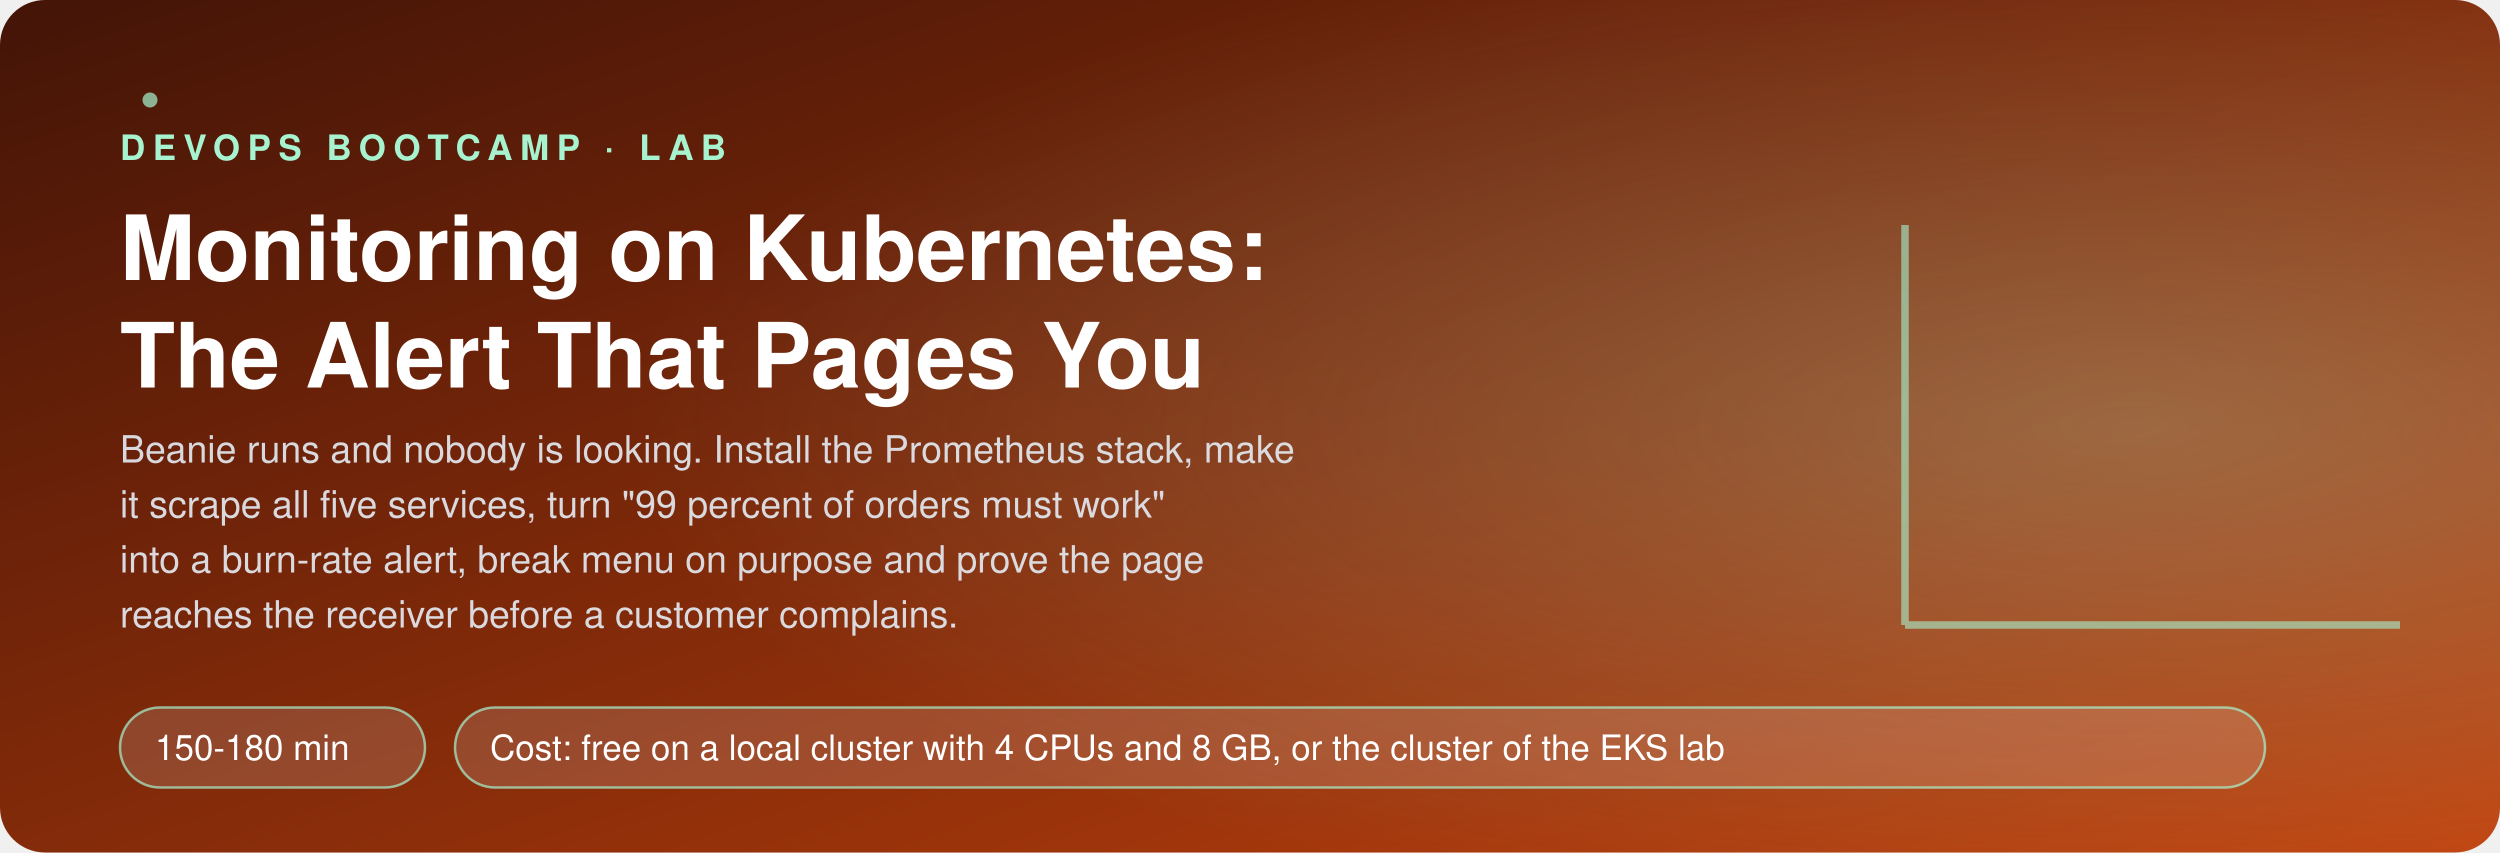
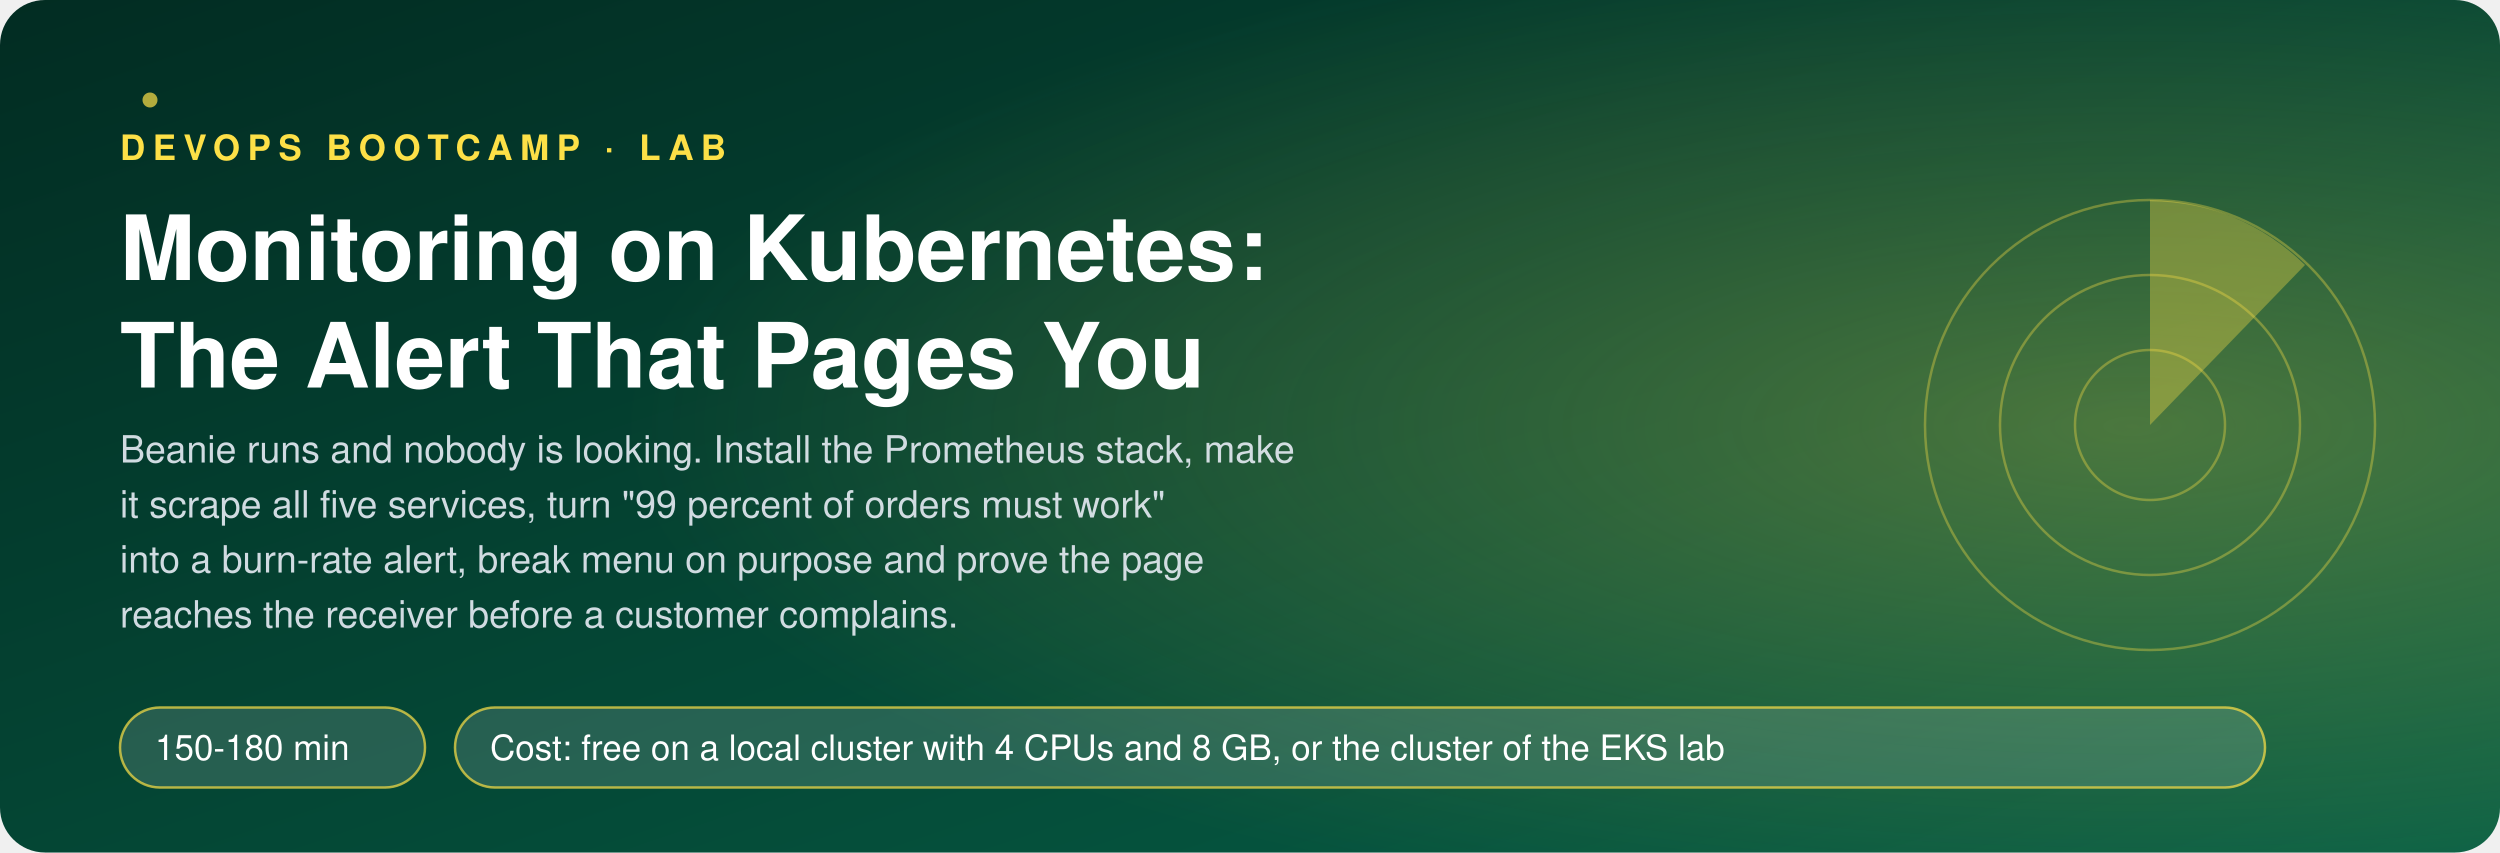
<svg xmlns="http://www.w3.org/2000/svg" width="1000" height="341" viewBox="0 0 1000 341" role="img" aria-label="Monitoring on Kubernetes: The Alert That Pages You">
  <defs>
    <linearGradient id="bg" x1="0" y1="0" x2="1" y2="1">
-       <stop offset="0" stop-color="#431407" />
-       <stop offset="1" stop-color="#c2410c" />
+       <stop offset="0" stop-color="#022c22" />
+       <stop offset="1" stop-color="#065f46" />
    </linearGradient>
    <radialGradient id="glow" cx=".85" cy=".5" r=".6">
-       <stop offset="0" stop-color="#a7f3d0" stop-opacity=".28" />
-       <stop offset="1" stop-color="#a7f3d0" stop-opacity="0" />
+       <stop offset="0" stop-color="#fde047" stop-opacity=".28" />
+       <stop offset="1" stop-color="#fde047" stop-opacity="0" />
    </radialGradient>
  </defs>
  <rect width="1000" height="341" rx="18" fill="url(#bg)" />
  <rect width="1000" height="341" rx="18" fill="url(#glow)" />
-   <circle cx="60" cy="40" r="3" fill="#a7f3d0" opacity=".7">
+   <circle cx="60" cy="40" r="3" fill="#fde047" opacity=".7">
    <animate attributeName="opacity" values=".2;.9;.2" dur="3s" repeatCount="indefinite" />
  </circle>
-   <text x="48" y="64" font-size="14" letter-spacing="3" fill="#a7f3d0" font-family="Segoe UI,Helvetica,Arial,sans-serif" font-weight="700">DEVOPS BOOTCAMP · LAB</text>
+   <text x="48" y="64" font-size="14" letter-spacing="3" fill="#fde047" font-family="Segoe UI,Helvetica,Arial,sans-serif" font-weight="700">DEVOPS BOOTCAMP · LAB</text>
  <text x="48" y="112" font-size="36" font-weight="800" fill="#ffffff" font-family="Segoe UI,Helvetica,Arial,sans-serif">Monitoring on Kubernetes:</text>
  <text x="48" y="155" font-size="36" font-weight="800" fill="#ffffff" font-family="Segoe UI,Helvetica,Arial,sans-serif">The Alert That Pages You</text>
  <text x="48" y="185" font-size="15" fill="#e2e8f0" opacity=".92" font-family="Segoe UI,Helvetica,Arial,sans-serif">Beanie runs and nobody is looking. Install the Prometheus stack, make</text>
  <text x="48" y="207" font-size="15" fill="#e2e8f0" opacity=".92" font-family="Segoe UI,Helvetica,Arial,sans-serif">it scrape all five services, turn "99 percent of orders must work"</text>
  <text x="48" y="229" font-size="15" fill="#e2e8f0" opacity=".92" font-family="Segoe UI,Helvetica,Arial,sans-serif">into a burn-rate alert, break menu on purpose and prove the page</text>
  <text x="48" y="251" font-size="15" fill="#e2e8f0" opacity=".92" font-family="Segoe UI,Helvetica,Arial,sans-serif">reaches the receiver before a customer complains.</text>
-   <rect x="48" y="283" width="122" height="32" rx="16" fill="#ffffff" fill-opacity=".14" stroke="#a7f3d0" stroke-opacity=".7" />
+   <rect x="48" y="283" width="122" height="32" rx="16" fill="#ffffff" fill-opacity=".14" stroke="#fde047" stroke-opacity=".7" />
  <text x="62" y="304" font-size="14" fill="#ffffff" font-family="Segoe UI,Helvetica,Arial,sans-serif">150-180 min</text>
-   <rect x="182" y="283" width="724" height="32" rx="16" fill="#ffffff" fill-opacity=".14" stroke="#a7f3d0" stroke-opacity=".7" />
+   <rect x="182" y="283" width="724" height="32" rx="16" fill="#ffffff" fill-opacity=".14" stroke="#fde047" stroke-opacity=".7" />
  <text x="196" y="304" font-size="14" fill="#ffffff" font-family="Segoe UI,Helvetica,Arial,sans-serif">Cost: free on a local cluster with 4 CPUs and 8 GB, or the cluster of the EKS lab</text>
  <g transform="translate(750,70)">
-     <path d="M12 180 H210 M12 180 V20" stroke="#a7f3d0" stroke-opacity=".6" stroke-width="3" fill="none" />
-     <rect x="30" y="180" width="24" height="0" rx="4" fill="#a7f3d0" opacity=".9">
-       <animate attributeName="height" values="0;50;50;0" keyTimes="0;.4;.85;1" dur="5s" begin="-2.20s" repeatCount="indefinite" />
-       <animate attributeName="y" values="180;130;130;180" keyTimes="0;.4;.85;1" dur="5s" begin="-2.20s" repeatCount="indefinite" />
-     </rect>
-     <rect x="66" y="180" width="24" height="0" rx="4" fill="#a7f3d0" opacity=".9">
-       <animate attributeName="height" values="0;80;80;0" keyTimes="0;.4;.85;1" dur="5s" begin="-1.85s" repeatCount="indefinite" />
-       <animate attributeName="y" values="180;100;100;180" keyTimes="0;.4;.85;1" dur="5s" begin="-1.85s" repeatCount="indefinite" />
-     </rect>
-     <rect x="102" y="180" width="24" height="0" rx="4" fill="#a7f3d0" opacity=".9">
-       <animate attributeName="height" values="0;70;70;0" keyTimes="0;.4;.85;1" dur="5s" begin="-1.50s" repeatCount="indefinite" />
-       <animate attributeName="y" values="180;110;110;180" keyTimes="0;.4;.85;1" dur="5s" begin="-1.50s" repeatCount="indefinite" />
-     </rect>
-     <rect x="138" y="180" width="24" height="0" rx="4" fill="#a7f3d0" opacity=".9">
-       <animate attributeName="height" values="0;110;110;0" keyTimes="0;.4;.85;1" dur="5s" begin="-1.15s" repeatCount="indefinite" />
-       <animate attributeName="y" values="180;70;70;180" keyTimes="0;.4;.85;1" dur="5s" begin="-1.15s" repeatCount="indefinite" />
-     </rect>
-     <rect x="174" y="180" width="24" height="0" rx="4" fill="#a7f3d0" opacity=".9">
-       <animate attributeName="height" values="0;140;140;0" keyTimes="0;.4;.85;1" dur="5s" begin="-0.80s" repeatCount="indefinite" />
-       <animate attributeName="y" values="180;40;40;180" keyTimes="0;.4;.85;1" dur="5s" begin="-0.80s" repeatCount="indefinite" />
-     </rect>
+     <circle cx="110" cy="100" r="30" fill="none" stroke="#fde047" stroke-opacity=".35" />
+     <circle cx="110" cy="100" r="60" fill="none" stroke="#fde047" stroke-opacity=".35" />
+     <circle cx="110" cy="100" r="90" fill="none" stroke="#fde047" stroke-opacity=".35" />
+     <path d="M110 100 L110 10 A90 90 0 0 1 172 36 Z" fill="#fde047" opacity=".35">
+       <animateTransform attributeName="transform" type="rotate" from="0 110 100" to="360 110 100" dur="4s" repeatCount="indefinite" />
+     </path>
+     <circle cx="150" cy="60" r="5" fill="#fde047" opacity="0">
+       <animate attributeName="opacity" values="0;1;0" dur="4s" begin="0.0s" repeatCount="indefinite" />
+     </circle>
+     <circle cx="70" cy="120" r="5" fill="#fde047" opacity="0">
+       <animate attributeName="opacity" values="0;1;0" dur="4s" begin="1.3s" repeatCount="indefinite" />
+     </circle>
+     <circle cx="140" cy="140" r="5" fill="#fde047" opacity="0">
+       <animate attributeName="opacity" values="0;1;0" dur="4s" begin="2.6s" repeatCount="indefinite" />
+     </circle>
  </g>
</svg>
